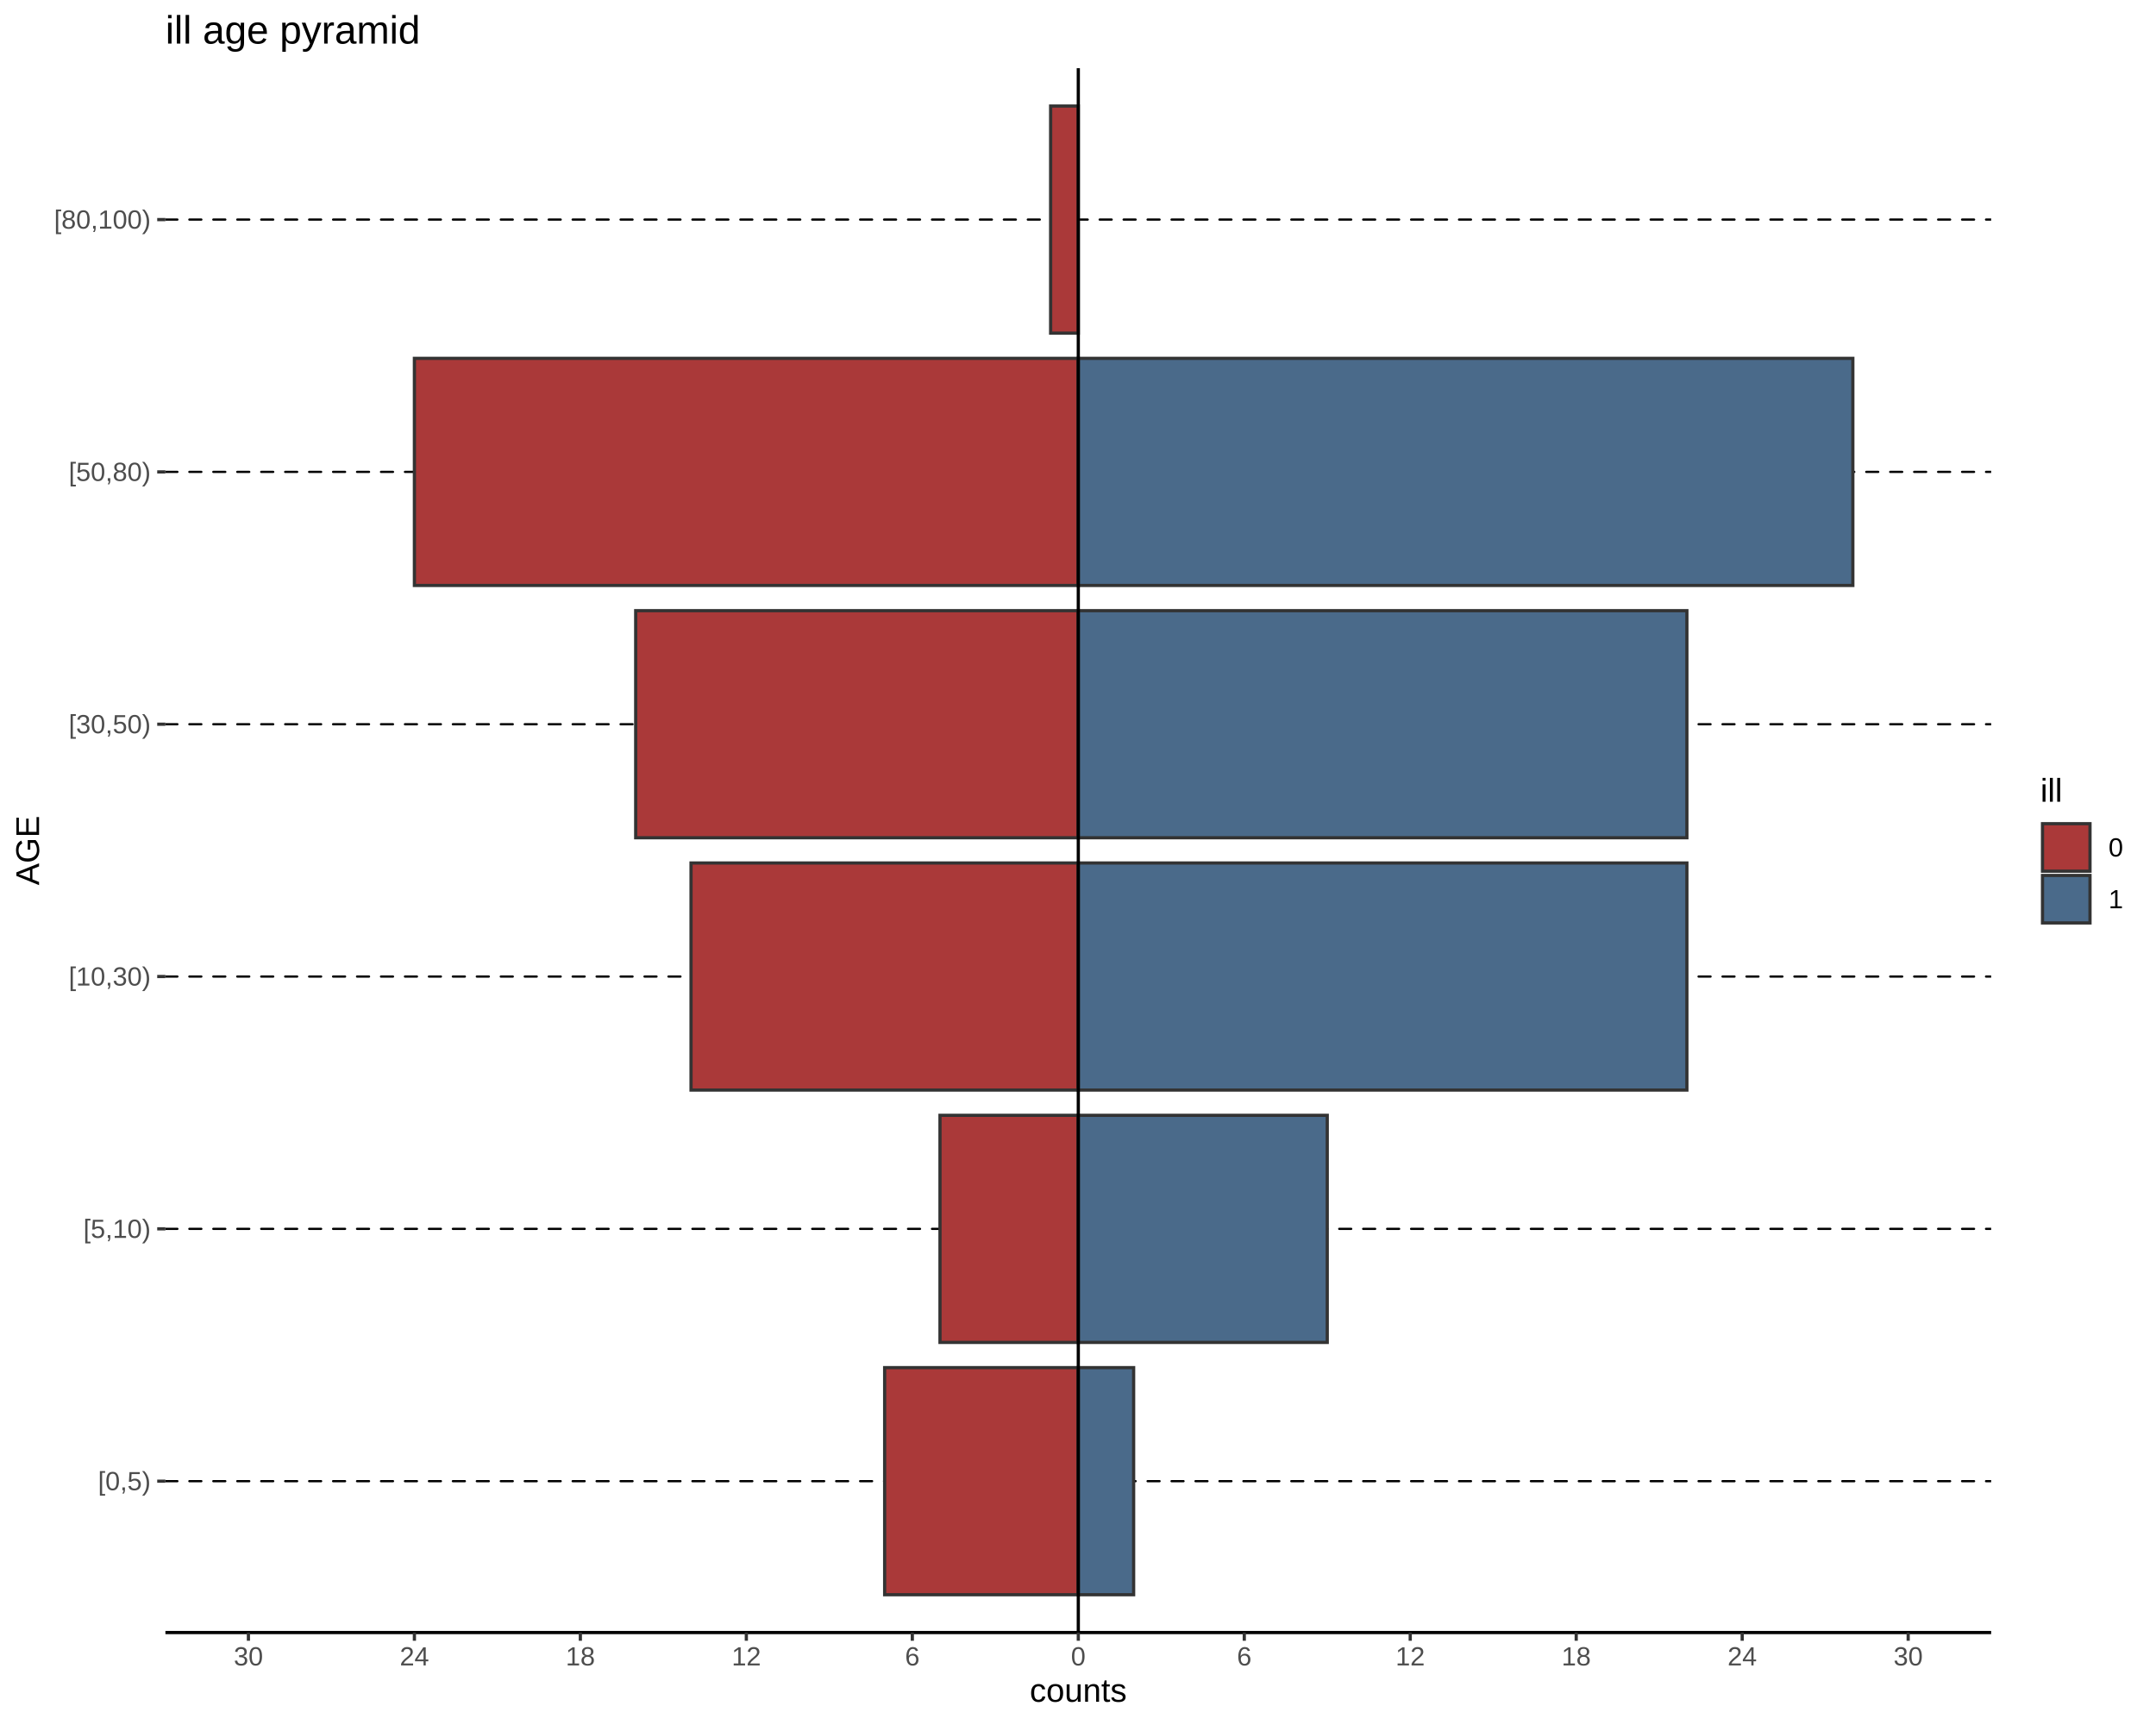
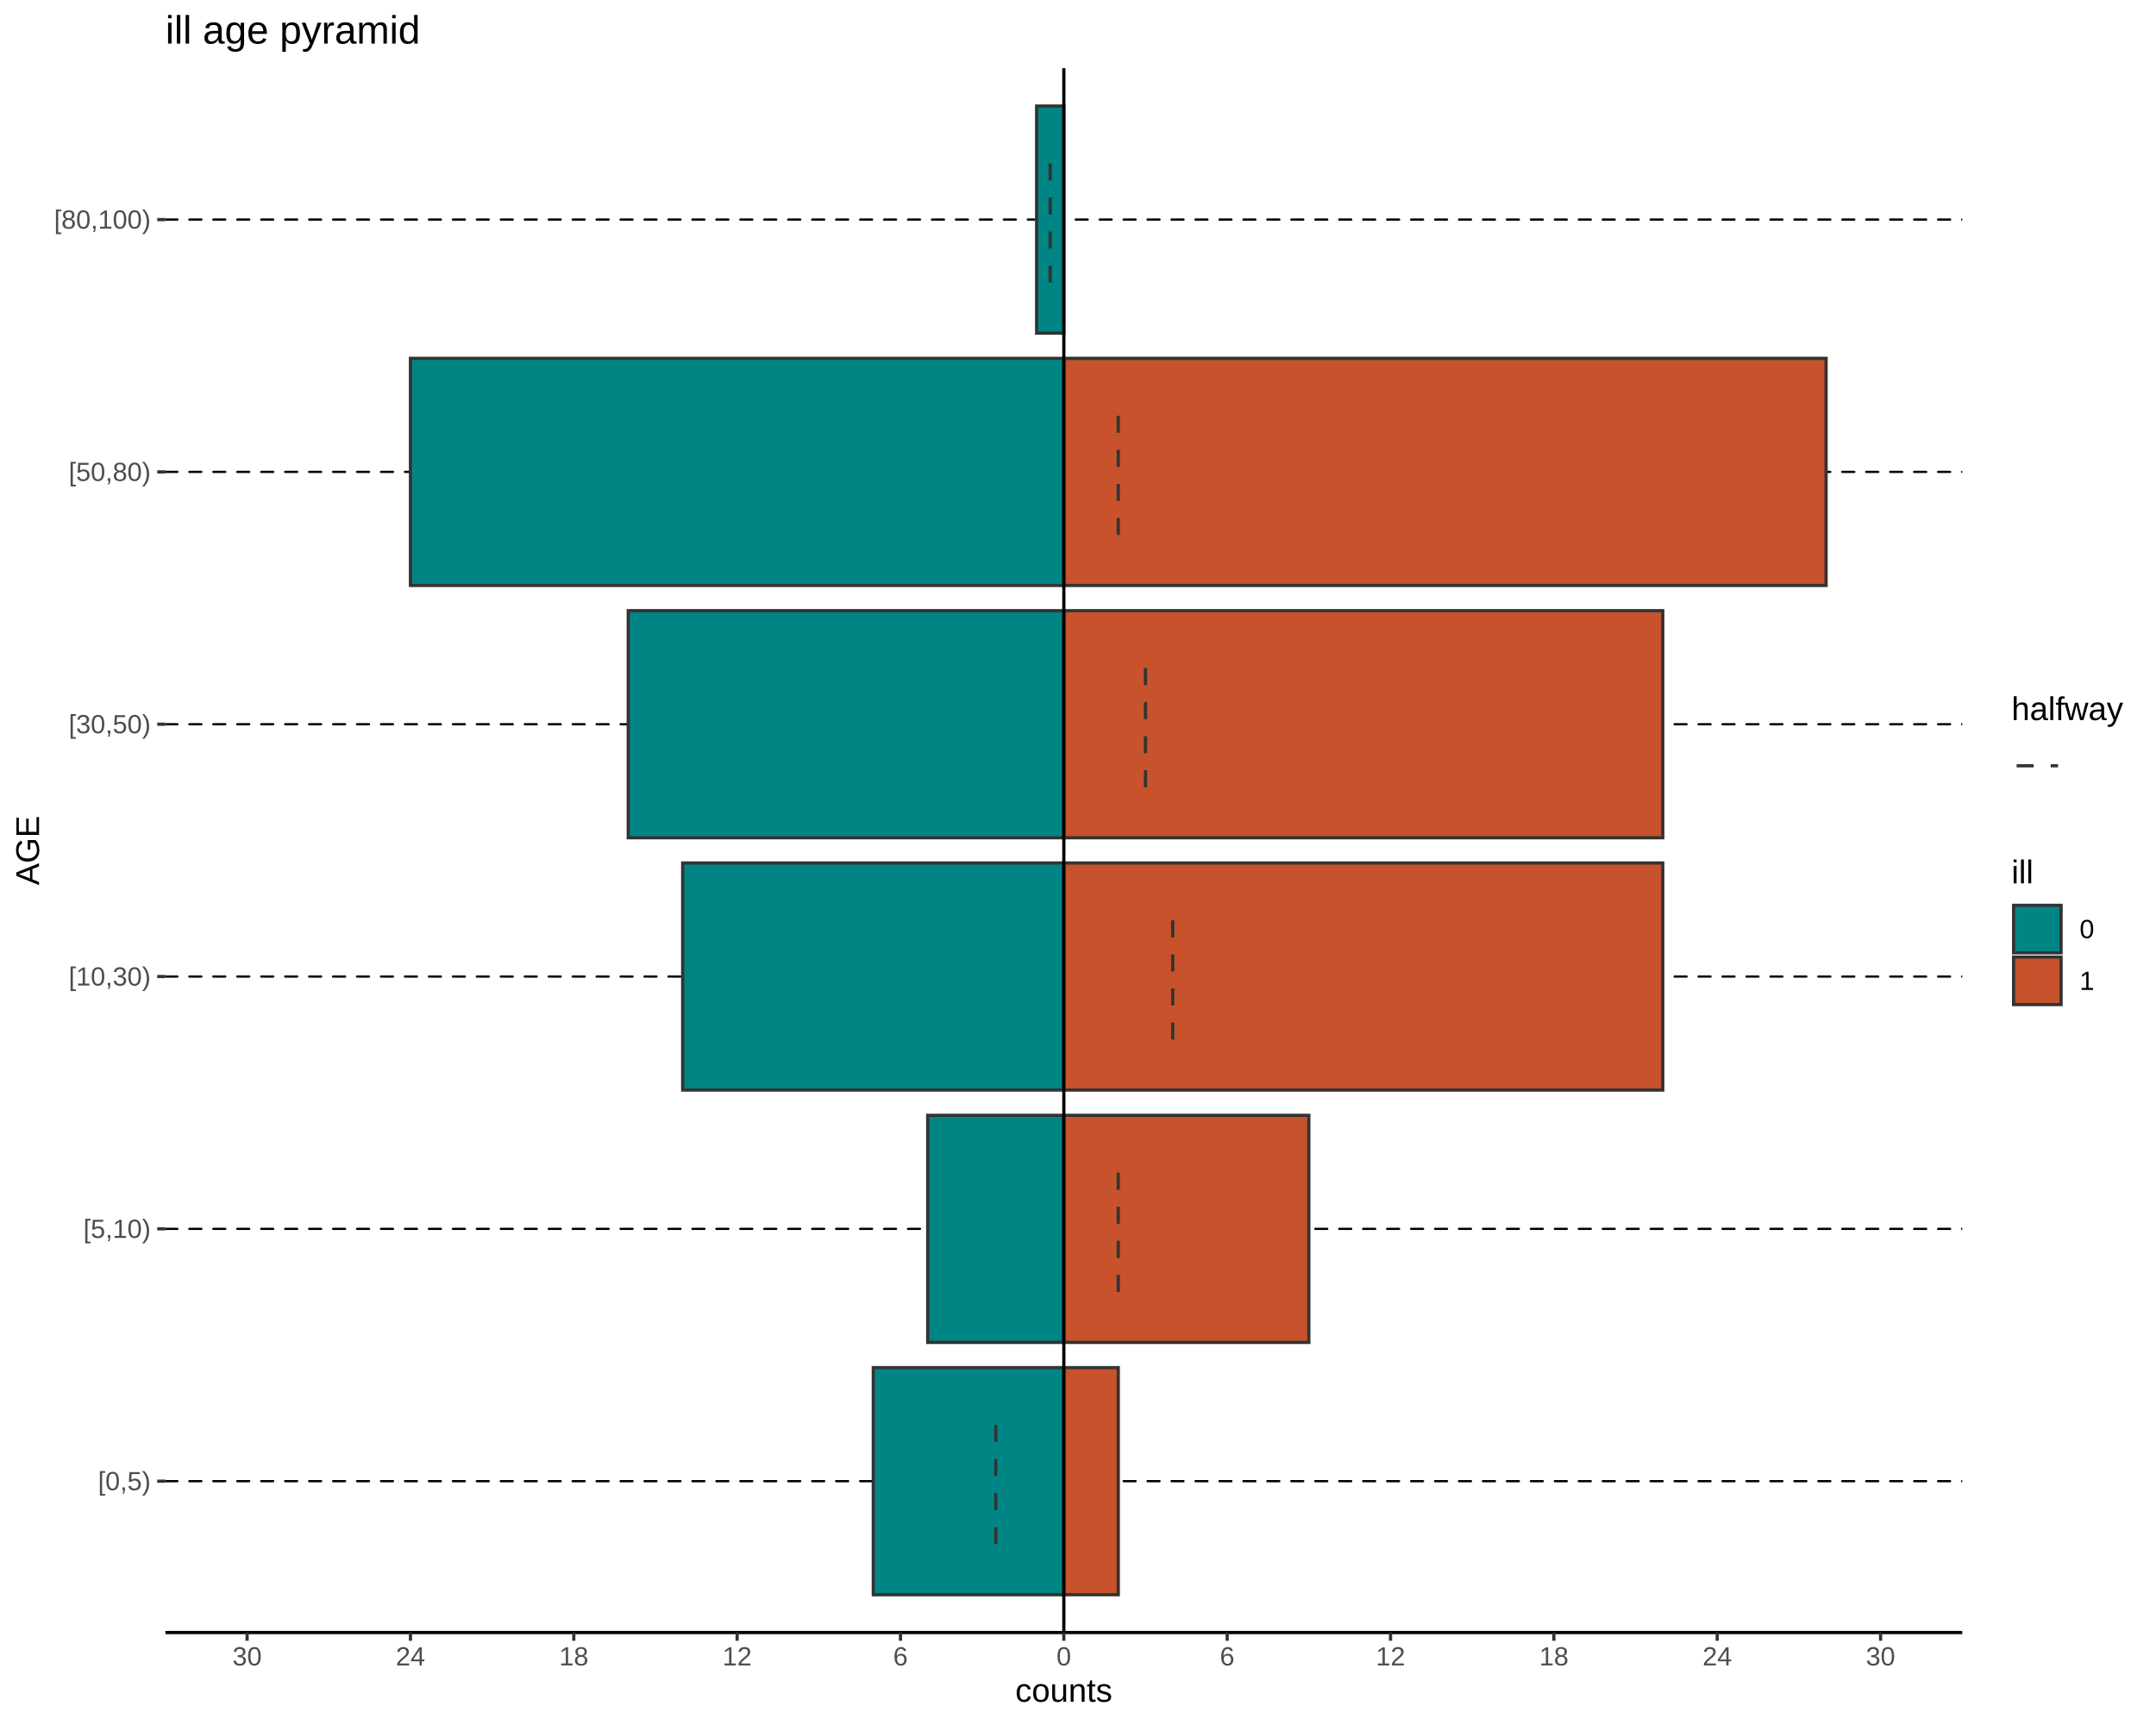
<svg xmlns="http://www.w3.org/2000/svg" viewBox="0 0 720.00 576.00">
  <defs>
    <style type="text/css">
    line, polyline, polygon, path, rect, circle {
      fill: none;
      stroke: #000000;
      stroke-linecap: round;
      stroke-linejoin: round;
      stroke-miterlimit: 10.00;
    }
  </style>
  </defs>
  <rect width="100%" height="100%" style="stroke: none; fill: #FFFFFF;" />
  <rect x="0.00" y="0.00" width="720.00" height="576.00" style="stroke-width: 1.07; stroke: #FFFFFF; fill: #FFFFFF;" />
  <defs>
-     <clipPath id="cpNTUuMjR8NjY0Ljk1fDU0NS4xM3wyMi43Nw==">
-       <rect x="55.24" y="22.77" width="609.71" height="522.36" />
+     <clipPath id="cpNTUuMjR8NjU1LjI5fDU0NS4xM3wyMi43Nw==">
+       <rect x="55.24" y="22.77" width="600.05" height="522.36" />
    </clipPath>
  </defs>
-   <rect x="55.24" y="22.77" width="609.71" height="522.36" style="stroke-width: 1.07; stroke: none; fill: #FFFFFF;" clip-path="url(#cpNTUuMjR8NjY0Ljk1fDU0NS4xM3wyMi43Nw==)" />
-   <polyline points="55.24,494.58 664.95,494.58 " style="stroke-width: 0.75; stroke-dasharray: 4.00,4.00;" clip-path="url(#cpNTUuMjR8NjY0Ljk1fDU0NS4xM3wyMi43Nw==)" />
-   <polyline points="55.24,410.33 664.95,410.33 " style="stroke-width: 0.75; stroke-dasharray: 4.00,4.00;" clip-path="url(#cpNTUuMjR8NjY0Ljk1fDU0NS4xM3wyMi43Nw==)" />
-   <polyline points="55.24,326.08 664.95,326.08 " style="stroke-width: 0.75; stroke-dasharray: 4.00,4.00;" clip-path="url(#cpNTUuMjR8NjY0Ljk1fDU0NS4xM3wyMi43Nw==)" />
-   <polyline points="55.24,241.83 664.95,241.83 " style="stroke-width: 0.75; stroke-dasharray: 4.00,4.00;" clip-path="url(#cpNTUuMjR8NjY0Ljk1fDU0NS4xM3wyMi43Nw==)" />
-   <polyline points="55.24,157.57 664.95,157.57 " style="stroke-width: 0.75; stroke-dasharray: 4.00,4.00;" clip-path="url(#cpNTUuMjR8NjY0Ljk1fDU0NS4xM3wyMi43Nw==)" />
-   <polyline points="55.24,73.32 664.95,73.32 " style="stroke-width: 0.75; stroke-dasharray: 4.00,4.00;" clip-path="url(#cpNTUuMjR8NjY0Ljk1fDU0NS4xM3wyMi43Nw==)" />
-   <rect x="295.43" y="456.67" width="64.67" height="75.83" style="stroke-width: 1.07; stroke: #333333; stroke-linecap: square; stroke-linejoin: miter; fill: #AA3939;" clip-path="url(#cpNTUuMjR8NjY0Ljk1fDU0NS4xM3wyMi43Nw==)" />
-   <rect x="313.91" y="372.42" width="46.19" height="75.83" style="stroke-width: 1.07; stroke: #333333; stroke-linecap: square; stroke-linejoin: miter; fill: #AA3939;" clip-path="url(#cpNTUuMjR8NjY0Ljk1fDU0NS4xM3wyMi43Nw==)" />
-   <rect x="230.77" y="288.16" width="129.33" height="75.83" style="stroke-width: 1.07; stroke: #333333; stroke-linecap: square; stroke-linejoin: miter; fill: #AA3939;" clip-path="url(#cpNTUuMjR8NjY0Ljk1fDU0NS4xM3wyMi43Nw==)" />
-   <rect x="212.29" y="203.91" width="147.81" height="75.83" style="stroke-width: 1.07; stroke: #333333; stroke-linecap: square; stroke-linejoin: miter; fill: #AA3939;" clip-path="url(#cpNTUuMjR8NjY0Ljk1fDU0NS4xM3wyMi43Nw==)" />
-   <rect x="138.39" y="119.66" width="221.71" height="75.83" style="stroke-width: 1.07; stroke: #333333; stroke-linecap: square; stroke-linejoin: miter; fill: #AA3939;" clip-path="url(#cpNTUuMjR8NjY0Ljk1fDU0NS4xM3wyMi43Nw==)" />
-   <rect x="350.86" y="35.41" width="9.24" height="75.83" style="stroke-width: 1.07; stroke: #333333; stroke-linecap: square; stroke-linejoin: miter; fill: #AA3939;" clip-path="url(#cpNTUuMjR8NjY0Ljk1fDU0NS4xM3wyMi43Nw==)" />
-   <rect x="360.10" y="456.67" width="18.48" height="75.83" style="stroke-width: 1.07; stroke: #333333; stroke-linecap: square; stroke-linejoin: miter; fill: #4A6A8A;" clip-path="url(#cpNTUuMjR8NjY0Ljk1fDU0NS4xM3wyMi43Nw==)" />
-   <rect x="360.10" y="372.42" width="83.14" height="75.83" style="stroke-width: 1.07; stroke: #333333; stroke-linecap: square; stroke-linejoin: miter; fill: #4A6A8A;" clip-path="url(#cpNTUuMjR8NjY0Ljk1fDU0NS4xM3wyMi43Nw==)" />
-   <rect x="360.10" y="288.16" width="203.24" height="75.83" style="stroke-width: 1.07; stroke: #333333; stroke-linecap: square; stroke-linejoin: miter; fill: #4A6A8A;" clip-path="url(#cpNTUuMjR8NjY0Ljk1fDU0NS4xM3wyMi43Nw==)" />
-   <rect x="360.10" y="203.91" width="203.24" height="75.83" style="stroke-width: 1.07; stroke: #333333; stroke-linecap: square; stroke-linejoin: miter; fill: #4A6A8A;" clip-path="url(#cpNTUuMjR8NjY0Ljk1fDU0NS4xM3wyMi43Nw==)" />
-   <rect x="360.10" y="119.66" width="258.66" height="75.83" style="stroke-width: 1.07; stroke: #333333; stroke-linecap: square; stroke-linejoin: miter; fill: #4A6A8A;" clip-path="url(#cpNTUuMjR8NjY0Ljk1fDU0NS4xM3wyMi43Nw==)" />
-   <line x1="360.10" y1="545.13" x2="360.10" y2="22.77" style="stroke-width: 1.07; stroke-linecap: butt;" clip-path="url(#cpNTUuMjR8NjY0Ljk1fDU0NS4xM3wyMi43Nw==)" />
+   <rect x="55.24" y="22.77" width="600.05" height="522.36" style="stroke-width: 1.07; stroke: none; fill: #FFFFFF;" clip-path="url(#cpNTUuMjR8NjU1LjI5fDU0NS4xM3wyMi43Nw==)" />
+   <polyline points="55.24,494.58 655.29,494.58 " style="stroke-width: 0.75; stroke-dasharray: 4.00,4.00;" clip-path="url(#cpNTUuMjR8NjU1LjI5fDU0NS4xM3wyMi43Nw==)" />
+   <polyline points="55.24,410.33 655.29,410.33 " style="stroke-width: 0.75; stroke-dasharray: 4.00,4.00;" clip-path="url(#cpNTUuMjR8NjU1LjI5fDU0NS4xM3wyMi43Nw==)" />
+   <polyline points="55.24,326.08 655.29,326.08 " style="stroke-width: 0.75; stroke-dasharray: 4.00,4.00;" clip-path="url(#cpNTUuMjR8NjU1LjI5fDU0NS4xM3wyMi43Nw==)" />
+   <polyline points="55.24,241.83 655.29,241.83 " style="stroke-width: 0.75; stroke-dasharray: 4.00,4.00;" clip-path="url(#cpNTUuMjR8NjU1LjI5fDU0NS4xM3wyMi43Nw==)" />
+   <polyline points="55.24,157.57 655.29,157.57 " style="stroke-width: 0.75; stroke-dasharray: 4.00,4.00;" clip-path="url(#cpNTUuMjR8NjU1LjI5fDU0NS4xM3wyMi43Nw==)" />
+   <polyline points="55.24,73.32 655.29,73.32 " style="stroke-width: 0.75; stroke-dasharray: 4.00,4.00;" clip-path="url(#cpNTUuMjR8NjU1LjI5fDU0NS4xM3wyMi43Nw==)" />
+   <rect x="291.63" y="456.67" width="63.64" height="75.83" style="stroke-width: 1.07; stroke: #333333; stroke-linecap: square; stroke-linejoin: miter; fill: #008585;" clip-path="url(#cpNTUuMjR8NjU1LjI5fDU0NS4xM3wyMi43Nw==)" />
+   <rect x="309.81" y="372.42" width="45.46" height="75.83" style="stroke-width: 1.07; stroke: #333333; stroke-linecap: square; stroke-linejoin: miter; fill: #008585;" clip-path="url(#cpNTUuMjR8NjU1LjI5fDU0NS4xM3wyMi43Nw==)" />
+   <rect x="227.98" y="288.16" width="127.28" height="75.83" style="stroke-width: 1.07; stroke: #333333; stroke-linecap: square; stroke-linejoin: miter; fill: #008585;" clip-path="url(#cpNTUuMjR8NjU1LjI5fDU0NS4xM3wyMi43Nw==)" />
+   <rect x="209.80" y="203.91" width="145.47" height="75.83" style="stroke-width: 1.07; stroke: #333333; stroke-linecap: square; stroke-linejoin: miter; fill: #008585;" clip-path="url(#cpNTUuMjR8NjU1LjI5fDU0NS4xM3wyMi43Nw==)" />
+   <rect x="137.07" y="119.66" width="218.20" height="75.83" style="stroke-width: 1.07; stroke: #333333; stroke-linecap: square; stroke-linejoin: miter; fill: #008585;" clip-path="url(#cpNTUuMjR8NjU1LjI5fDU0NS4xM3wyMi43Nw==)" />
+   <rect x="346.18" y="35.41" width="9.09" height="75.83" style="stroke-width: 1.07; stroke: #333333; stroke-linecap: square; stroke-linejoin: miter; fill: #008585;" clip-path="url(#cpNTUuMjR8NjU1LjI5fDU0NS4xM3wyMi43Nw==)" />
+   <rect x="355.27" y="456.67" width="18.18" height="75.83" style="stroke-width: 1.07; stroke: #333333; stroke-linecap: square; stroke-linejoin: miter; fill: #C7522B;" clip-path="url(#cpNTUuMjR8NjU1LjI5fDU0NS4xM3wyMi43Nw==)" />
+   <rect x="355.27" y="372.42" width="81.82" height="75.83" style="stroke-width: 1.07; stroke: #333333; stroke-linecap: square; stroke-linejoin: miter; fill: #C7522B;" clip-path="url(#cpNTUuMjR8NjU1LjI5fDU0NS4xM3wyMi43Nw==)" />
+   <rect x="355.27" y="288.16" width="200.02" height="75.83" style="stroke-width: 1.07; stroke: #333333; stroke-linecap: square; stroke-linejoin: miter; fill: #C7522B;" clip-path="url(#cpNTUuMjR8NjU1LjI5fDU0NS4xM3wyMi43Nw==)" />
+   <rect x="355.27" y="203.91" width="200.02" height="75.83" style="stroke-width: 1.07; stroke: #333333; stroke-linecap: square; stroke-linejoin: miter; fill: #C7522B;" clip-path="url(#cpNTUuMjR8NjU1LjI5fDU0NS4xM3wyMi43Nw==)" />
+   <rect x="355.27" y="119.66" width="254.56" height="75.83" style="stroke-width: 1.07; stroke: #333333; stroke-linecap: square; stroke-linejoin: miter; fill: #C7522B;" clip-path="url(#cpNTUuMjR8NjU1LjI5fDU0NS4xM3wyMi43Nw==)" />
+   <line x1="355.27" y1="545.13" x2="355.27" y2="22.77" style="stroke-width: 1.07; stroke-linecap: butt;" clip-path="url(#cpNTUuMjR8NjU1LjI5fDU0NS4xM3wyMi43Nw==)" />
+   <line x1="332.54" y1="515.64" x2="332.54" y2="473.52" style="stroke-width: 1.07; stroke: #333333; stroke-dasharray: 5.69,5.69; stroke-linecap: butt;" clip-path="url(#cpNTUuMjR8NjU1LjI5fDU0NS4xM3wyMi43Nw==)" />
+   <line x1="373.45" y1="431.39" x2="373.45" y2="389.27" style="stroke-width: 1.07; stroke: #333333; stroke-dasharray: 5.69,5.69; stroke-linecap: butt;" clip-path="url(#cpNTUuMjR8NjU1LjI5fDU0NS4xM3wyMi43Nw==)" />
+   <line x1="391.63" y1="347.14" x2="391.63" y2="305.01" style="stroke-width: 1.07; stroke: #333333; stroke-dasharray: 5.69,5.69; stroke-linecap: butt;" clip-path="url(#cpNTUuMjR8NjU1LjI5fDU0NS4xM3wyMi43Nw==)" />
+   <line x1="382.54" y1="262.89" x2="382.54" y2="220.76" style="stroke-width: 1.07; stroke: #333333; stroke-dasharray: 5.69,5.69; stroke-linecap: butt;" clip-path="url(#cpNTUuMjR8NjU1LjI5fDU0NS4xM3wyMi43Nw==)" />
+   <line x1="373.45" y1="178.64" x2="373.45" y2="136.51" style="stroke-width: 1.07; stroke: #333333; stroke-dasharray: 5.69,5.69; stroke-linecap: butt;" clip-path="url(#cpNTUuMjR8NjU1LjI5fDU0NS4xM3wyMi43Nw==)" />
+   <line x1="350.72" y1="94.39" x2="350.72" y2="52.26" style="stroke-width: 1.07; stroke: #333333; stroke-dasharray: 5.69,5.69; stroke-linecap: butt;" clip-path="url(#cpNTUuMjR8NjU1LjI5fDU0NS4xM3wyMi43Nw==)" />
  <defs>
    <clipPath id="cpMC4wMHw3MjAuMDB8NTc2LjAwfDAuMDA=">
      <rect x="0.00" y="0.00" width="720.00" height="576.00" />
    </clipPath>
  </defs>
  <g clip-path="url(#cpMC4wMHw3MjAuMDB8NTc2LjAwfDAuMDA=)">
    <text x="32.73" y="497.60" style="font-size: 8.80px; fill: #4D4D4D; font-family: Liberation Sans;" textLength="17.58px" lengthAdjust="spacingAndGlyphs">[0,5)</text>
  </g>
  <g clip-path="url(#cpMC4wMHw3MjAuMDB8NTc2LjAwfDAuMDA=)">
    <text x="27.84" y="413.35" style="font-size: 8.80px; fill: #4D4D4D; font-family: Liberation Sans;" textLength="22.47px" lengthAdjust="spacingAndGlyphs">[5,10)</text>
  </g>
  <g clip-path="url(#cpMC4wMHw3MjAuMDB8NTc2LjAwfDAuMDA=)">
    <text x="22.95" y="329.10" style="font-size: 8.80px; fill: #4D4D4D; font-family: Liberation Sans;" textLength="27.36px" lengthAdjust="spacingAndGlyphs">[10,30)</text>
  </g>
  <g clip-path="url(#cpMC4wMHw3MjAuMDB8NTc2LjAwfDAuMDA=)">
    <text x="22.95" y="244.85" style="font-size: 8.80px; fill: #4D4D4D; font-family: Liberation Sans;" textLength="27.36px" lengthAdjust="spacingAndGlyphs">[30,50)</text>
  </g>
  <g clip-path="url(#cpMC4wMHw3MjAuMDB8NTc2LjAwfDAuMDA=)">
    <text x="22.95" y="160.60" style="font-size: 8.80px; fill: #4D4D4D; font-family: Liberation Sans;" textLength="27.36px" lengthAdjust="spacingAndGlyphs">[50,80)</text>
  </g>
  <g clip-path="url(#cpMC4wMHw3MjAuMDB8NTc2LjAwfDAuMDA=)">
    <text x="18.06" y="76.35" style="font-size: 8.80px; fill: #4D4D4D; font-family: Liberation Sans;" textLength="32.25px" lengthAdjust="spacingAndGlyphs">[80,100)</text>
  </g>
  <polyline points="52.50,494.58 55.24,494.58 " style="stroke-width: 1.07; stroke: #333333; stroke-linecap: butt;" clip-path="url(#cpMC4wMHw3MjAuMDB8NTc2LjAwfDAuMDA=)" />
  <polyline points="52.50,410.33 55.24,410.33 " style="stroke-width: 1.07; stroke: #333333; stroke-linecap: butt;" clip-path="url(#cpMC4wMHw3MjAuMDB8NTc2LjAwfDAuMDA=)" />
  <polyline points="52.50,326.08 55.24,326.08 " style="stroke-width: 1.07; stroke: #333333; stroke-linecap: butt;" clip-path="url(#cpMC4wMHw3MjAuMDB8NTc2LjAwfDAuMDA=)" />
  <polyline points="52.50,241.83 55.24,241.83 " style="stroke-width: 1.07; stroke: #333333; stroke-linecap: butt;" clip-path="url(#cpMC4wMHw3MjAuMDB8NTc2LjAwfDAuMDA=)" />
  <polyline points="52.50,157.57 55.24,157.57 " style="stroke-width: 1.07; stroke: #333333; stroke-linecap: butt;" clip-path="url(#cpMC4wMHw3MjAuMDB8NTc2LjAwfDAuMDA=)" />
  <polyline points="52.50,73.32 55.24,73.32 " style="stroke-width: 1.07; stroke: #333333; stroke-linecap: butt;" clip-path="url(#cpMC4wMHw3MjAuMDB8NTc2LjAwfDAuMDA=)" />
-   <polyline points="55.24,545.13 664.95,545.13 " style="stroke-width: 1.07; stroke-linecap: butt;" clip-path="url(#cpMC4wMHw3MjAuMDB8NTc2LjAwfDAuMDA=)" />
-   <polyline points="82.96,547.87 82.96,545.13 " style="stroke-width: 1.07; stroke: #333333; stroke-linecap: butt;" clip-path="url(#cpMC4wMHw3MjAuMDB8NTc2LjAwfDAuMDA=)" />
-   <polyline points="138.39,547.87 138.39,545.13 " style="stroke-width: 1.07; stroke: #333333; stroke-linecap: butt;" clip-path="url(#cpMC4wMHw3MjAuMDB8NTc2LjAwfDAuMDA=)" />
-   <polyline points="193.81,547.87 193.81,545.13 " style="stroke-width: 1.07; stroke: #333333; stroke-linecap: butt;" clip-path="url(#cpMC4wMHw3MjAuMDB8NTc2LjAwfDAuMDA=)" />
-   <polyline points="249.24,547.87 249.24,545.13 " style="stroke-width: 1.07; stroke: #333333; stroke-linecap: butt;" clip-path="url(#cpMC4wMHw3MjAuMDB8NTc2LjAwfDAuMDA=)" />
-   <polyline points="304.67,547.87 304.67,545.13 " style="stroke-width: 1.07; stroke: #333333; stroke-linecap: butt;" clip-path="url(#cpMC4wMHw3MjAuMDB8NTc2LjAwfDAuMDA=)" />
-   <polyline points="360.10,547.87 360.10,545.13 " style="stroke-width: 1.07; stroke: #333333; stroke-linecap: butt;" clip-path="url(#cpMC4wMHw3MjAuMDB8NTc2LjAwfDAuMDA=)" />
-   <polyline points="415.53,547.87 415.53,545.13 " style="stroke-width: 1.07; stroke: #333333; stroke-linecap: butt;" clip-path="url(#cpMC4wMHw3MjAuMDB8NTc2LjAwfDAuMDA=)" />
-   <polyline points="470.95,547.87 470.95,545.13 " style="stroke-width: 1.07; stroke: #333333; stroke-linecap: butt;" clip-path="url(#cpMC4wMHw3MjAuMDB8NTc2LjAwfDAuMDA=)" />
-   <polyline points="526.38,547.87 526.38,545.13 " style="stroke-width: 1.07; stroke: #333333; stroke-linecap: butt;" clip-path="url(#cpMC4wMHw3MjAuMDB8NTc2LjAwfDAuMDA=)" />
-   <polyline points="581.81,547.87 581.81,545.13 " style="stroke-width: 1.07; stroke: #333333; stroke-linecap: butt;" clip-path="url(#cpMC4wMHw3MjAuMDB8NTc2LjAwfDAuMDA=)" />
-   <polyline points="637.24,547.87 637.24,545.13 " style="stroke-width: 1.07; stroke: #333333; stroke-linecap: butt;" clip-path="url(#cpMC4wMHw3MjAuMDB8NTc2LjAwfDAuMDA=)" />
+   <polyline points="55.24,545.13 655.29,545.13 " style="stroke-width: 1.07; stroke-linecap: butt;" clip-path="url(#cpMC4wMHw3MjAuMDB8NTc2LjAwfDAuMDA=)" />
+   <polyline points="82.52,547.87 82.52,545.13 " style="stroke-width: 1.07; stroke: #333333; stroke-linecap: butt;" clip-path="url(#cpMC4wMHw3MjAuMDB8NTc2LjAwfDAuMDA=)" />
+   <polyline points="137.07,547.87 137.07,545.13 " style="stroke-width: 1.07; stroke: #333333; stroke-linecap: butt;" clip-path="url(#cpMC4wMHw3MjAuMDB8NTc2LjAwfDAuMDA=)" />
+   <polyline points="191.62,547.87 191.62,545.13 " style="stroke-width: 1.07; stroke: #333333; stroke-linecap: butt;" clip-path="url(#cpMC4wMHw3MjAuMDB8NTc2LjAwfDAuMDA=)" />
+   <polyline points="246.17,547.87 246.17,545.13 " style="stroke-width: 1.07; stroke: #333333; stroke-linecap: butt;" clip-path="url(#cpMC4wMHw3MjAuMDB8NTc2LjAwfDAuMDA=)" />
+   <polyline points="300.72,547.87 300.72,545.13 " style="stroke-width: 1.07; stroke: #333333; stroke-linecap: butt;" clip-path="url(#cpMC4wMHw3MjAuMDB8NTc2LjAwfDAuMDA=)" />
+   <polyline points="355.27,547.87 355.27,545.13 " style="stroke-width: 1.07; stroke: #333333; stroke-linecap: butt;" clip-path="url(#cpMC4wMHw3MjAuMDB8NTc2LjAwfDAuMDA=)" />
+   <polyline points="409.82,547.87 409.82,545.13 " style="stroke-width: 1.07; stroke: #333333; stroke-linecap: butt;" clip-path="url(#cpMC4wMHw3MjAuMDB8NTc2LjAwfDAuMDA=)" />
+   <polyline points="464.37,547.87 464.37,545.13 " style="stroke-width: 1.07; stroke: #333333; stroke-linecap: butt;" clip-path="url(#cpMC4wMHw3MjAuMDB8NTc2LjAwfDAuMDA=)" />
+   <polyline points="518.92,547.87 518.92,545.13 " style="stroke-width: 1.07; stroke: #333333; stroke-linecap: butt;" clip-path="url(#cpMC4wMHw3MjAuMDB8NTc2LjAwfDAuMDA=)" />
+   <polyline points="573.47,547.87 573.47,545.13 " style="stroke-width: 1.07; stroke: #333333; stroke-linecap: butt;" clip-path="url(#cpMC4wMHw3MjAuMDB8NTc2LjAwfDAuMDA=)" />
+   <polyline points="628.02,547.87 628.02,545.13 " style="stroke-width: 1.07; stroke: #333333; stroke-linecap: butt;" clip-path="url(#cpMC4wMHw3MjAuMDB8NTc2LjAwfDAuMDA=)" />
  <g clip-path="url(#cpMC4wMHw3MjAuMDB8NTc2LjAwfDAuMDA=)">
-     <text x="78.07" y="556.11" style="font-size: 8.80px; fill: #4D4D4D; font-family: Liberation Sans;" textLength="9.78px" lengthAdjust="spacingAndGlyphs">30</text>
+     <text x="77.63" y="556.11" style="font-size: 8.80px; fill: #4D4D4D; font-family: Liberation Sans;" textLength="9.78px" lengthAdjust="spacingAndGlyphs">30</text>
  </g>
  <g clip-path="url(#cpMC4wMHw3MjAuMDB8NTc2LjAwfDAuMDA=)">
-     <text x="133.50" y="556.11" style="font-size: 8.80px; fill: #4D4D4D; font-family: Liberation Sans;" textLength="9.78px" lengthAdjust="spacingAndGlyphs">24</text>
+     <text x="132.18" y="556.11" style="font-size: 8.80px; fill: #4D4D4D; font-family: Liberation Sans;" textLength="9.78px" lengthAdjust="spacingAndGlyphs">24</text>
  </g>
  <g clip-path="url(#cpMC4wMHw3MjAuMDB8NTc2LjAwfDAuMDA=)">
-     <text x="188.92" y="556.11" style="font-size: 8.80px; fill: #4D4D4D; font-family: Liberation Sans;" textLength="9.78px" lengthAdjust="spacingAndGlyphs">18</text>
+     <text x="186.73" y="556.11" style="font-size: 8.80px; fill: #4D4D4D; font-family: Liberation Sans;" textLength="9.78px" lengthAdjust="spacingAndGlyphs">18</text>
  </g>
  <g clip-path="url(#cpMC4wMHw3MjAuMDB8NTc2LjAwfDAuMDA=)">
-     <text x="244.35" y="556.11" style="font-size: 8.80px; fill: #4D4D4D; font-family: Liberation Sans;" textLength="9.78px" lengthAdjust="spacingAndGlyphs">12</text>
+     <text x="241.28" y="556.11" style="font-size: 8.80px; fill: #4D4D4D; font-family: Liberation Sans;" textLength="9.78px" lengthAdjust="spacingAndGlyphs">12</text>
  </g>
  <g clip-path="url(#cpMC4wMHw3MjAuMDB8NTc2LjAwfDAuMDA=)">
-     <text x="302.23" y="556.11" style="font-size: 8.80px; fill: #4D4D4D; font-family: Liberation Sans;" textLength="4.89px" lengthAdjust="spacingAndGlyphs">6</text>
+     <text x="298.27" y="556.11" style="font-size: 8.80px; fill: #4D4D4D; font-family: Liberation Sans;" textLength="4.89px" lengthAdjust="spacingAndGlyphs">6</text>
  </g>
  <g clip-path="url(#cpMC4wMHw3MjAuMDB8NTc2LjAwfDAuMDA=)">
-     <text x="357.65" y="556.11" style="font-size: 8.80px; fill: #4D4D4D; font-family: Liberation Sans;" textLength="4.89px" lengthAdjust="spacingAndGlyphs">0</text>
+     <text x="352.82" y="556.11" style="font-size: 8.80px; fill: #4D4D4D; font-family: Liberation Sans;" textLength="4.89px" lengthAdjust="spacingAndGlyphs">0</text>
  </g>
  <g clip-path="url(#cpMC4wMHw3MjAuMDB8NTc2LjAwfDAuMDA=)">
-     <text x="413.08" y="556.11" style="font-size: 8.80px; fill: #4D4D4D; font-family: Liberation Sans;" textLength="4.89px" lengthAdjust="spacingAndGlyphs">6</text>
+     <text x="407.37" y="556.11" style="font-size: 8.80px; fill: #4D4D4D; font-family: Liberation Sans;" textLength="4.89px" lengthAdjust="spacingAndGlyphs">6</text>
  </g>
  <g clip-path="url(#cpMC4wMHw3MjAuMDB8NTc2LjAwfDAuMDA=)">
-     <text x="466.06" y="556.11" style="font-size: 8.80px; fill: #4D4D4D; font-family: Liberation Sans;" textLength="9.78px" lengthAdjust="spacingAndGlyphs">12</text>
+     <text x="459.48" y="556.11" style="font-size: 8.80px; fill: #4D4D4D; font-family: Liberation Sans;" textLength="9.78px" lengthAdjust="spacingAndGlyphs">12</text>
  </g>
  <g clip-path="url(#cpMC4wMHw3MjAuMDB8NTc2LjAwfDAuMDA=)">
-     <text x="521.49" y="556.11" style="font-size: 8.80px; fill: #4D4D4D; font-family: Liberation Sans;" textLength="9.78px" lengthAdjust="spacingAndGlyphs">18</text>
+     <text x="514.03" y="556.11" style="font-size: 8.80px; fill: #4D4D4D; font-family: Liberation Sans;" textLength="9.78px" lengthAdjust="spacingAndGlyphs">18</text>
  </g>
  <g clip-path="url(#cpMC4wMHw3MjAuMDB8NTc2LjAwfDAuMDA=)">
-     <text x="576.92" y="556.11" style="font-size: 8.80px; fill: #4D4D4D; font-family: Liberation Sans;" textLength="9.78px" lengthAdjust="spacingAndGlyphs">24</text>
+     <text x="568.58" y="556.11" style="font-size: 8.80px; fill: #4D4D4D; font-family: Liberation Sans;" textLength="9.78px" lengthAdjust="spacingAndGlyphs">24</text>
  </g>
  <g clip-path="url(#cpMC4wMHw3MjAuMDB8NTc2LjAwfDAuMDA=)">
-     <text x="632.35" y="556.11" style="font-size: 8.80px; fill: #4D4D4D; font-family: Liberation Sans;" textLength="9.78px" lengthAdjust="spacingAndGlyphs">30</text>
+     <text x="623.12" y="556.11" style="font-size: 8.80px; fill: #4D4D4D; font-family: Liberation Sans;" textLength="9.78px" lengthAdjust="spacingAndGlyphs">30</text>
  </g>
  <g clip-path="url(#cpMC4wMHw3MjAuMDB8NTc2LjAwfDAuMDA=)">
-     <text x="343.88" y="568.24" style="font-size: 11.00px; font-family: Liberation Sans;" textLength="32.44px" lengthAdjust="spacingAndGlyphs">counts</text>
+     <text x="339.05" y="568.24" style="font-size: 11.00px; font-family: Liberation Sans;" textLength="32.44px" lengthAdjust="spacingAndGlyphs">counts</text>
  </g>
  <g clip-path="url(#cpMC4wMHw3MjAuMDB8NTc2LjAwfDAuMDA=)">
    <text transform="translate(13.04,295.58) rotate(-90)" style="font-size: 11.00px; font-family: Liberation Sans;" textLength="23.25px" lengthAdjust="spacingAndGlyphs">AGE</text>
  </g>
-   <rect x="675.91" y="253.53" width="38.61" height="60.84" style="stroke-width: 1.07; stroke: none; fill: #FFFFFF;" clip-path="url(#cpMC4wMHw3MjAuMDB8NTc2LjAwfDAuMDA=)" />
+   <rect x="666.25" y="226.27" width="48.27" height="43.56" style="stroke-width: 1.07; stroke: none; fill: #FFFFFF;" clip-path="url(#cpMC4wMHw3MjAuMDB8NTc2LjAwfDAuMDA=)" />
  <g clip-path="url(#cpMC4wMHw3MjAuMDB8NTc2LjAwfDAuMDA=)">
-     <text x="681.39" y="267.71" style="font-size: 11.00px; font-family: Liberation Sans;" textLength="7.31px" lengthAdjust="spacingAndGlyphs">ill</text>
+     <text x="671.73" y="240.45" style="font-size: 11.00px; font-family: Liberation Sans;" textLength="37.31px" lengthAdjust="spacingAndGlyphs">halfway</text>
  </g>
-   <rect x="682.10" y="275.04" width="15.86" height="15.86" style="stroke-width: 1.07; stroke: #333333; stroke-linecap: square; stroke-linejoin: miter; fill: #AA3939;" clip-path="url(#cpMC4wMHw3MjAuMDB8NTc2LjAwfDAuMDA=)" />
-   <rect x="682.10" y="292.32" width="15.86" height="15.86" style="stroke-width: 1.07; stroke: #333333; stroke-linecap: square; stroke-linejoin: miter; fill: #4A6A8A;" clip-path="url(#cpMC4wMHw3MjAuMDB8NTc2LjAwfDAuMDA=)" />
+   <line x1="673.46" y1="255.71" x2="687.28" y2="255.71" style="stroke-width: 1.07; stroke: #333333; stroke-dasharray: 5.69,5.69; stroke-linecap: butt;" clip-path="url(#cpMC4wMHw3MjAuMDB8NTc2LjAwfDAuMDA=)" />
+   <rect x="666.25" y="280.79" width="38.61" height="60.84" style="stroke-width: 1.07; stroke: none; fill: #FFFFFF;" clip-path="url(#cpMC4wMHw3MjAuMDB8NTc2LjAwfDAuMDA=)" />
  <g clip-path="url(#cpMC4wMHw3MjAuMDB8NTc2LjAwfDAuMDA=)">
-     <text x="704.15" y="286.00" style="font-size: 8.80px; font-family: Liberation Sans;" textLength="4.89px" lengthAdjust="spacingAndGlyphs">0</text>
+     <text x="671.73" y="294.97" style="font-size: 11.00px; font-family: Liberation Sans;" textLength="7.31px" lengthAdjust="spacingAndGlyphs">ill</text>
+   </g>
+   <rect x="672.44" y="302.30" width="15.86" height="15.86" style="stroke-width: 1.07; stroke: #333333; stroke-linecap: square; stroke-linejoin: miter; fill: #008585;" clip-path="url(#cpMC4wMHw3MjAuMDB8NTc2LjAwfDAuMDA=)" />
+   <rect x="672.44" y="319.58" width="15.86" height="15.86" style="stroke-width: 1.07; stroke: #333333; stroke-linecap: square; stroke-linejoin: miter; fill: #C7522B;" clip-path="url(#cpMC4wMHw3MjAuMDB8NTc2LjAwfDAuMDA=)" />
+   <g clip-path="url(#cpMC4wMHw3MjAuMDB8NTc2LjAwfDAuMDA=)">
+     <text x="694.49" y="313.26" style="font-size: 8.80px; font-family: Liberation Sans;" textLength="4.89px" lengthAdjust="spacingAndGlyphs">0</text>
  </g>
  <g clip-path="url(#cpMC4wMHw3MjAuMDB8NTc2LjAwfDAuMDA=)">
-     <text x="704.15" y="303.28" style="font-size: 8.80px; font-family: Liberation Sans;" textLength="4.89px" lengthAdjust="spacingAndGlyphs">1</text>
+     <text x="694.49" y="330.54" style="font-size: 8.80px; font-family: Liberation Sans;" textLength="4.89px" lengthAdjust="spacingAndGlyphs">1</text>
  </g>
  <g clip-path="url(#cpMC4wMHw3MjAuMDB8NTc2LjAwfDAuMDA=)">
    <text x="55.24" y="14.56" style="font-size: 13.20px; font-family: Liberation Sans;" textLength="85.00px" lengthAdjust="spacingAndGlyphs">ill age pyramid</text>
  </g>
</svg>
